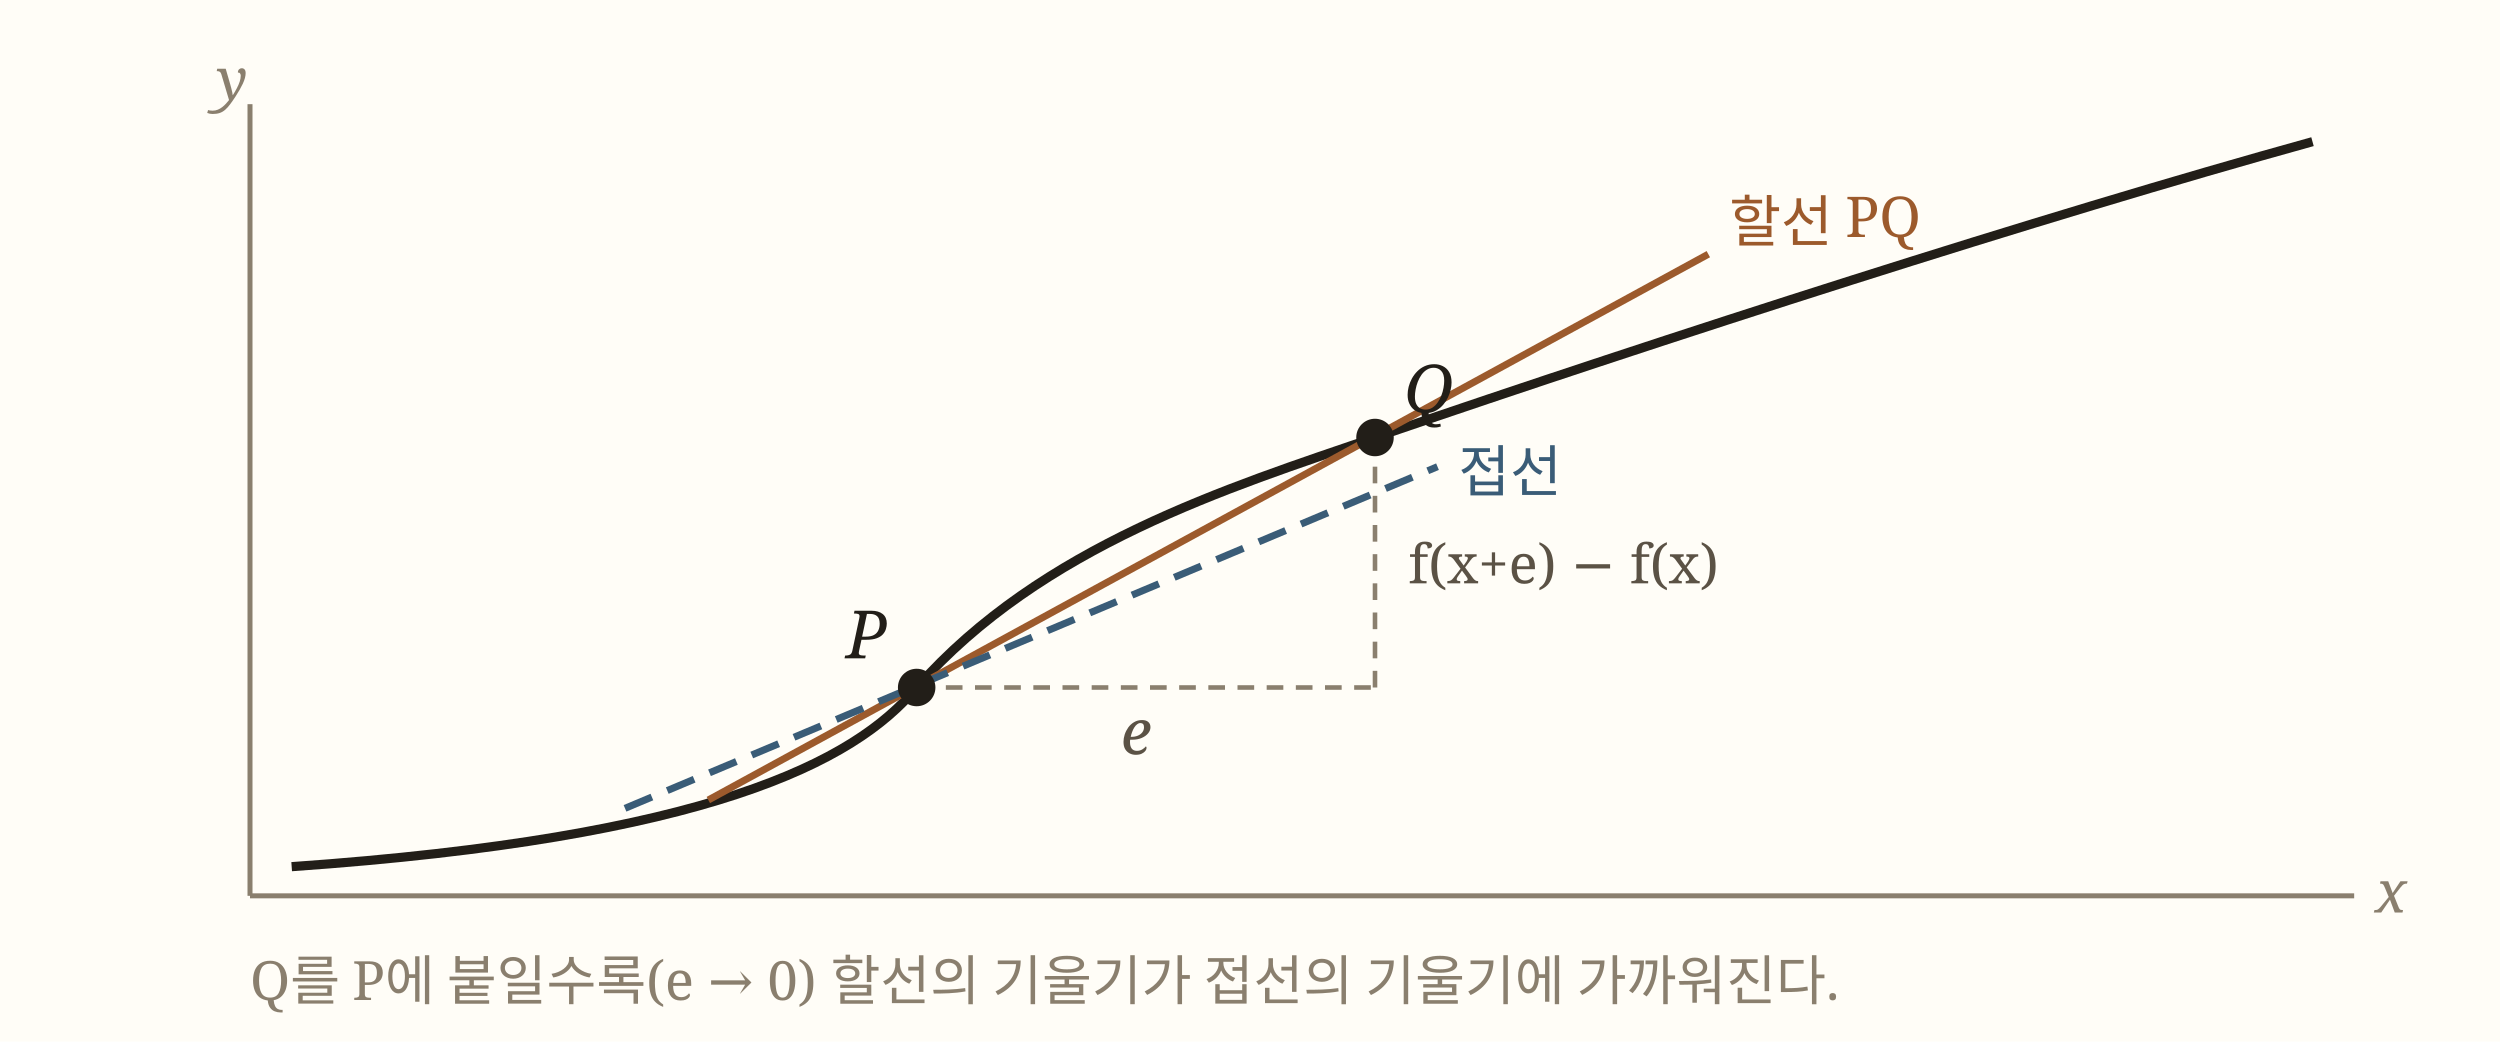
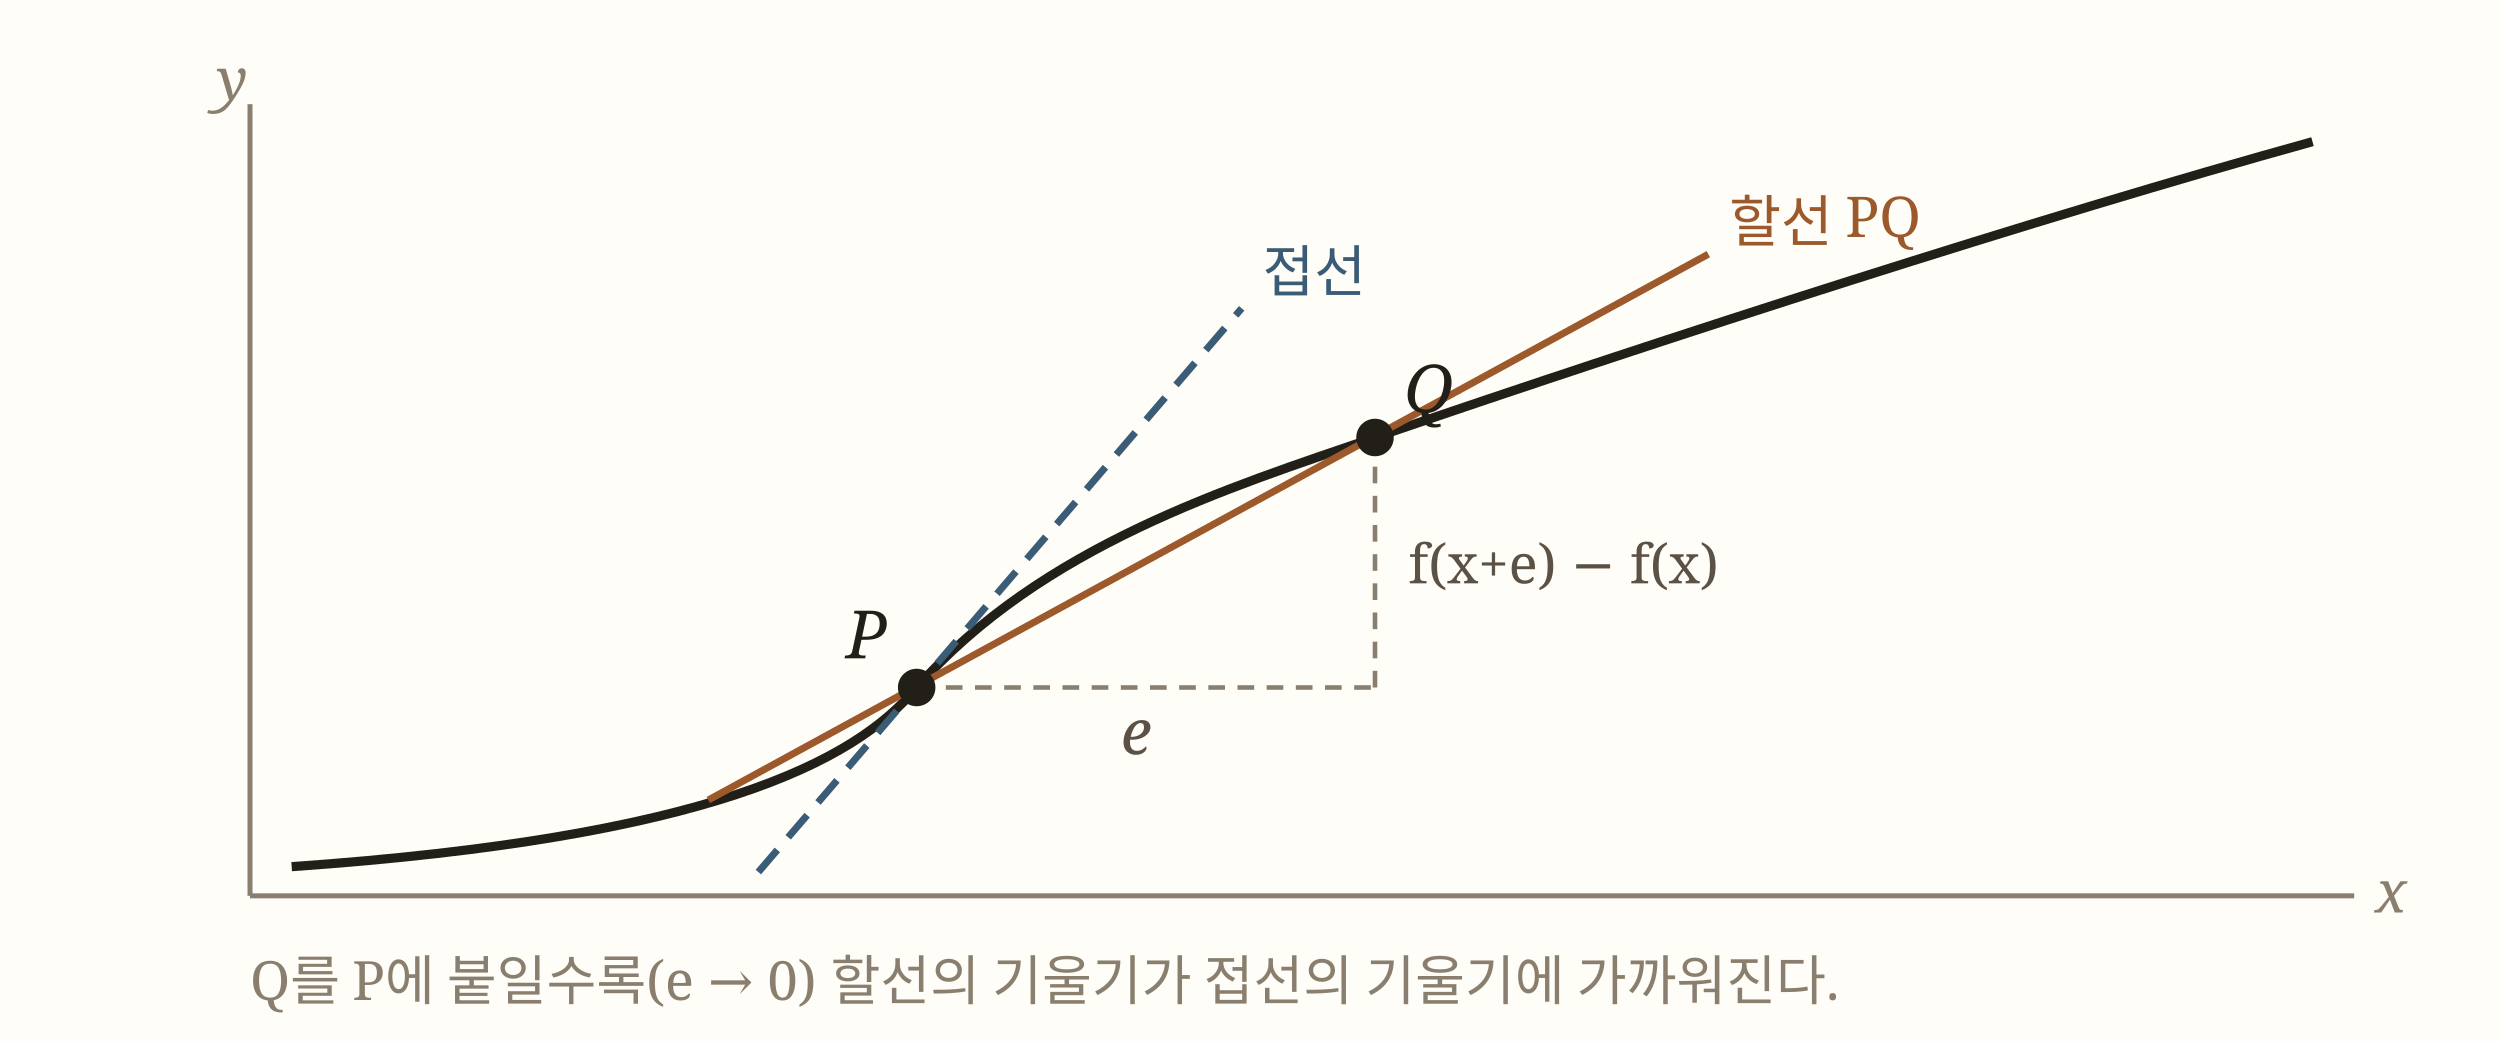
<svg xmlns="http://www.w3.org/2000/svg" viewBox="0 0 600 250" role="img" aria-label="할선이 접선으로 수렴하는 과정">
  <rect width="600" height="250" fill="#FFFDF7" />
  <line x1="60" y1="215" x2="565" y2="215" stroke="#8A7F6E" stroke-width="1.2" />
  <line x1="60" y1="215" x2="60" y2="25" stroke="#8A7F6E" stroke-width="1.2" />
  <text x="570" y="219" font-family="EB Garamond, Georgia, serif" font-style="italic" font-size="14" fill="#8A7F6E">x</text>
  <text x="52" y="24" font-family="EB Garamond, Georgia, serif" font-style="italic" font-size="14" fill="#8A7F6E">y</text>
  <path d="M70 208 C170 201 205 183 220 165 C250 131 295 117 330 105 C400 81 490 52 555 34" fill="none" stroke="#221E18" stroke-width="2.2" />
  <line x1="170" y1="192" x2="410" y2="61" stroke="#9C5A2C" stroke-width="1.7" />
-   <line x1="150" y1="194" x2="345" y2="112" stroke="#3A5C77" stroke-width="1.7" stroke-dasharray="7 4" />
+   <line x1="182" y1="209.3" x2="298" y2="74.0" stroke="#3A5C77" stroke-width="1.7" stroke-dasharray="7 4" />
  <line x1="220" y1="165" x2="330" y2="165" stroke="#8A7F6E" stroke-width="1.1" stroke-dasharray="4 3" />
  <line x1="330" y1="165" x2="330" y2="105" stroke="#8A7F6E" stroke-width="1.1" stroke-dasharray="4 3" />
  <circle cx="220" cy="165" r="4.5" fill="#221E18" />
  <circle cx="330" cy="105" r="4.5" fill="#221E18" />
  <text x="203" y="158" font-family="EB Garamond, Georgia, serif" font-style="italic" font-size="16" fill="#221E18">P</text>
  <text x="337" y="99" font-family="EB Garamond, Georgia, serif" font-style="italic" font-size="16" fill="#221E18">Q</text>
  <text x="269" y="181" font-family="EB Garamond, Georgia, serif" font-style="italic" font-size="15" fill="#5B5245">e</text>
  <text x="338" y="140" font-family="EB Garamond, Georgia, serif" font-size="13" fill="#5B5245">f(x+e) − f(x)</text>
  <text x="415" y="58" font-family="EB Garamond, Georgia, serif" font-size="13.5" fill="#9C5A2C">할선 PQ</text>
-   <text x="350" y="118" font-family="EB Garamond, Georgia, serif" font-size="13.5" fill="#3A5C77">접선</text>
+   <text x="303" y="70" font-family="EB Garamond, Georgia, serif" font-size="13.5" fill="#3A5C77">접선</text>
  <text x="60" y="240" font-family="EB Garamond, Georgia, serif" font-size="13" fill="#8A7F6E">
    Q를 P에 붙일수록(e → 0) 할선의 기울기가 접선의 기울기에 가까워진다.
  </text>
</svg>
